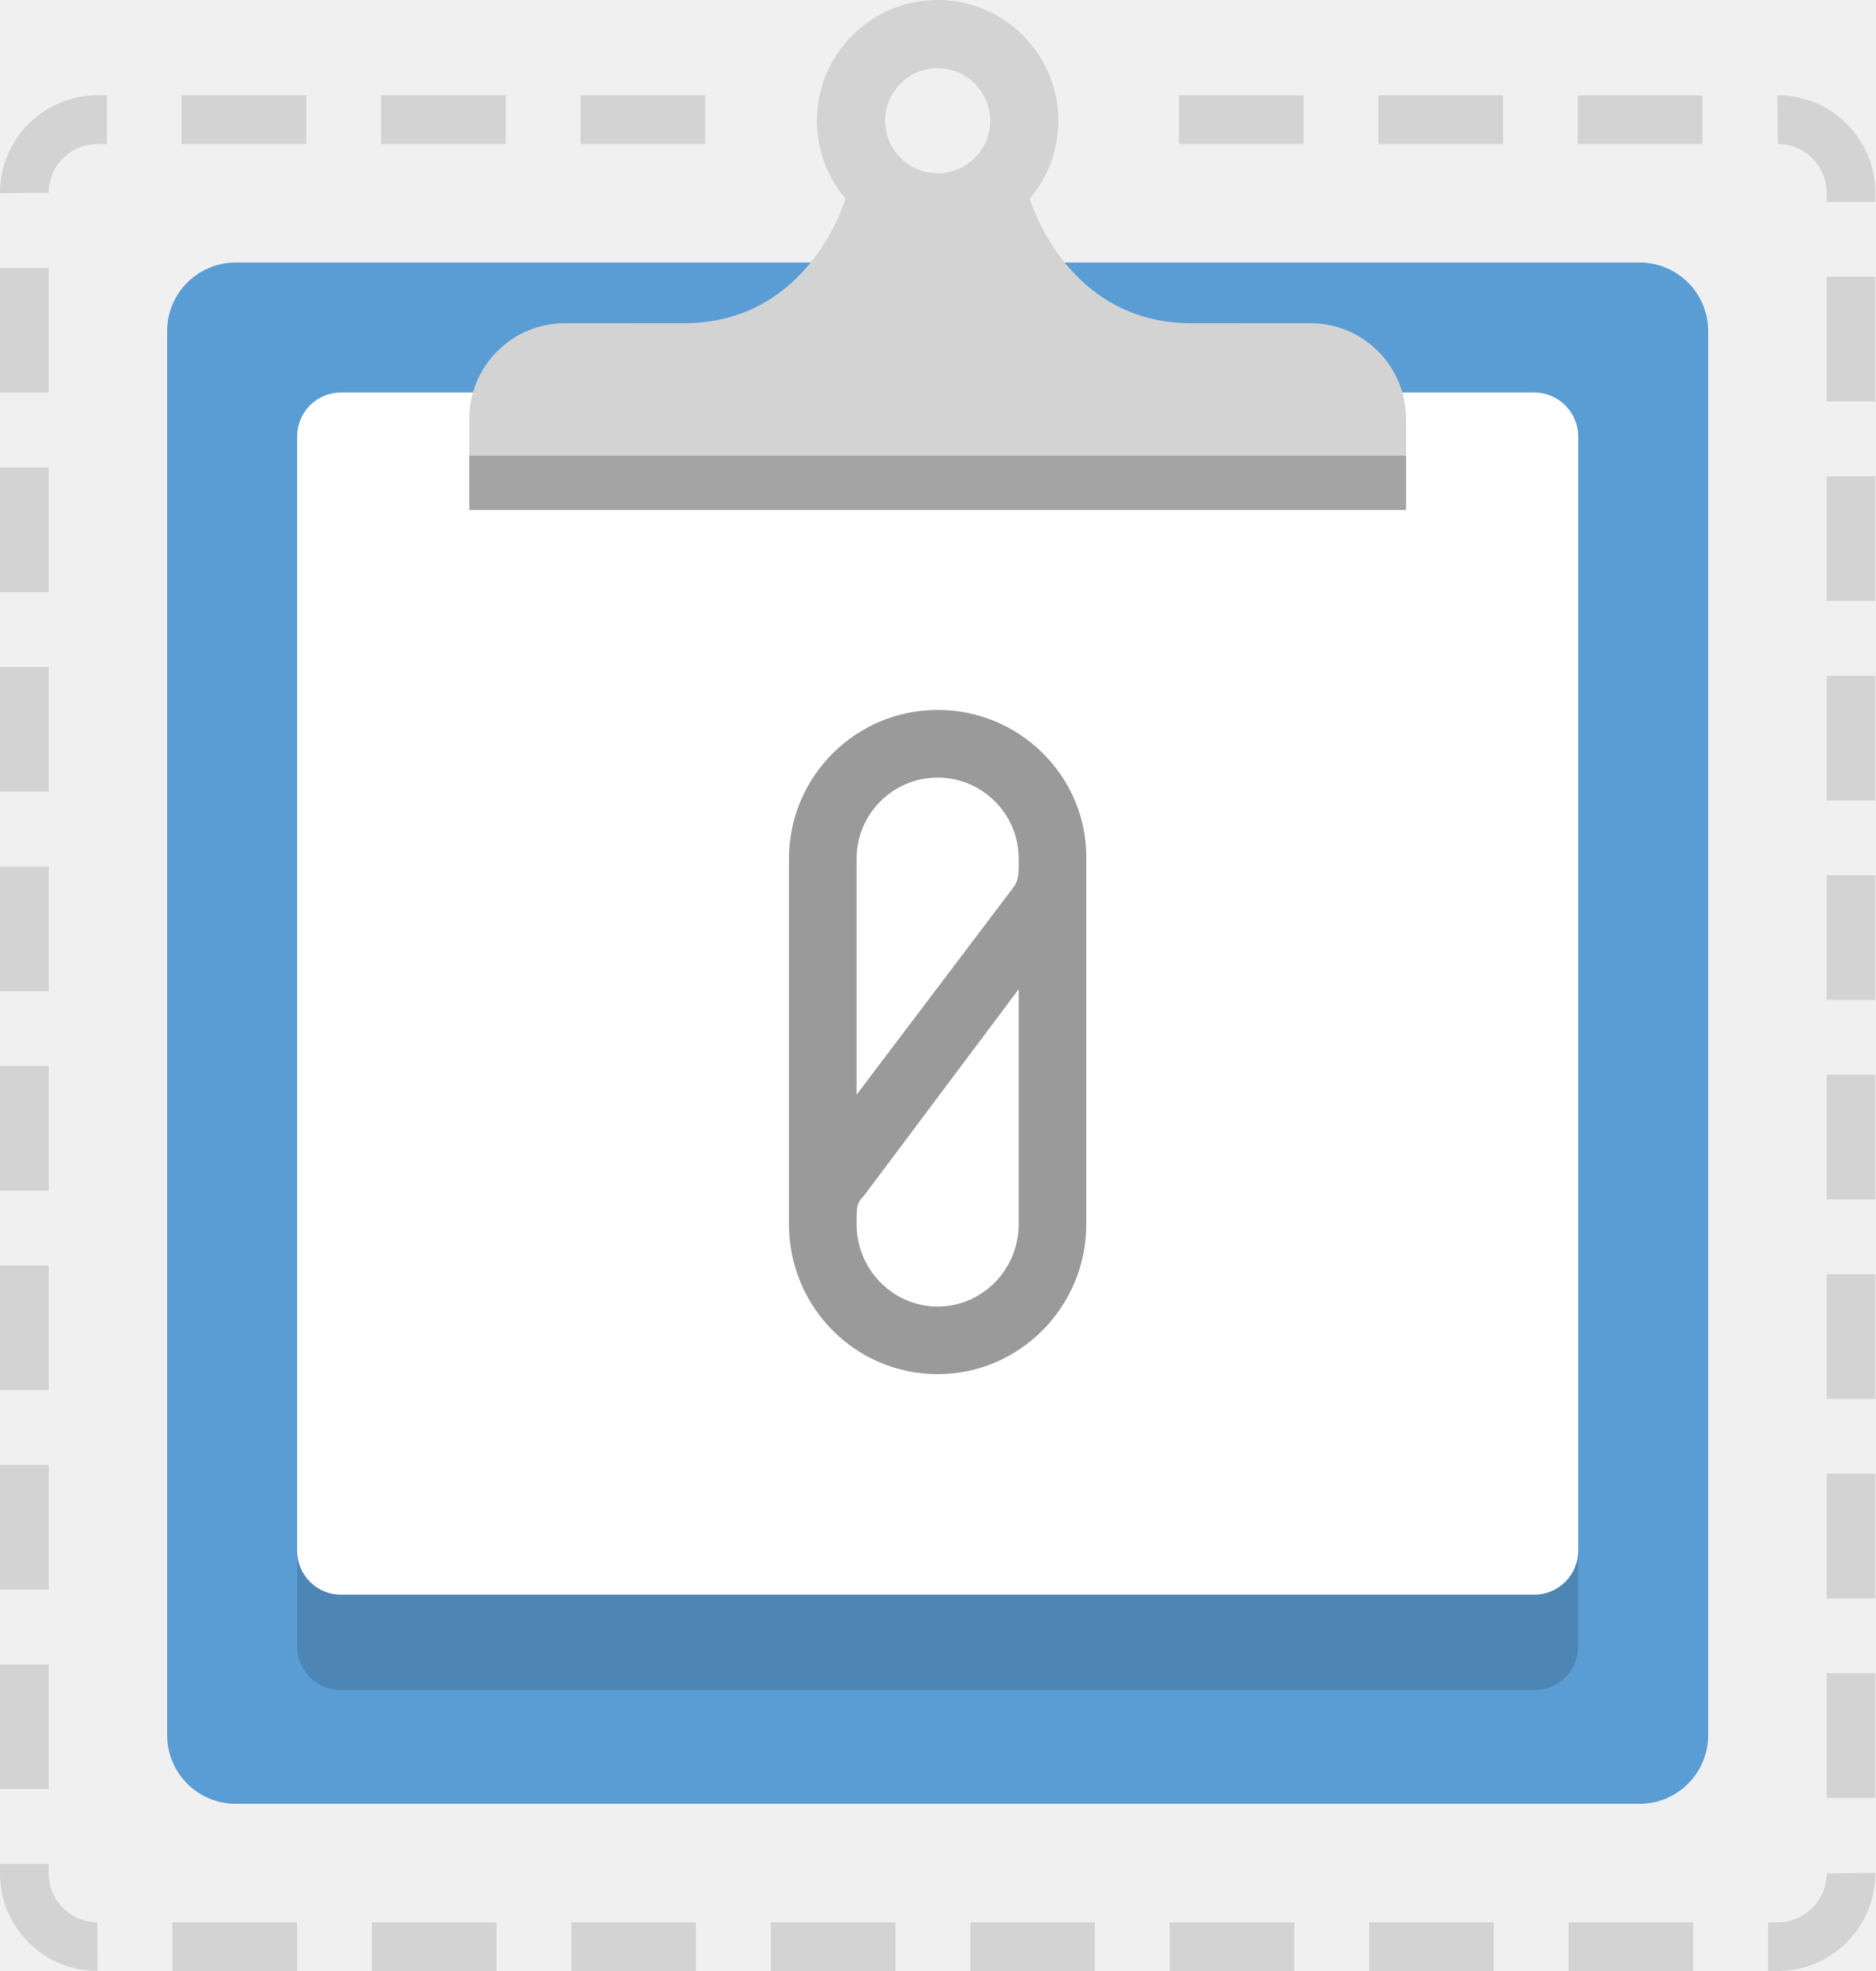
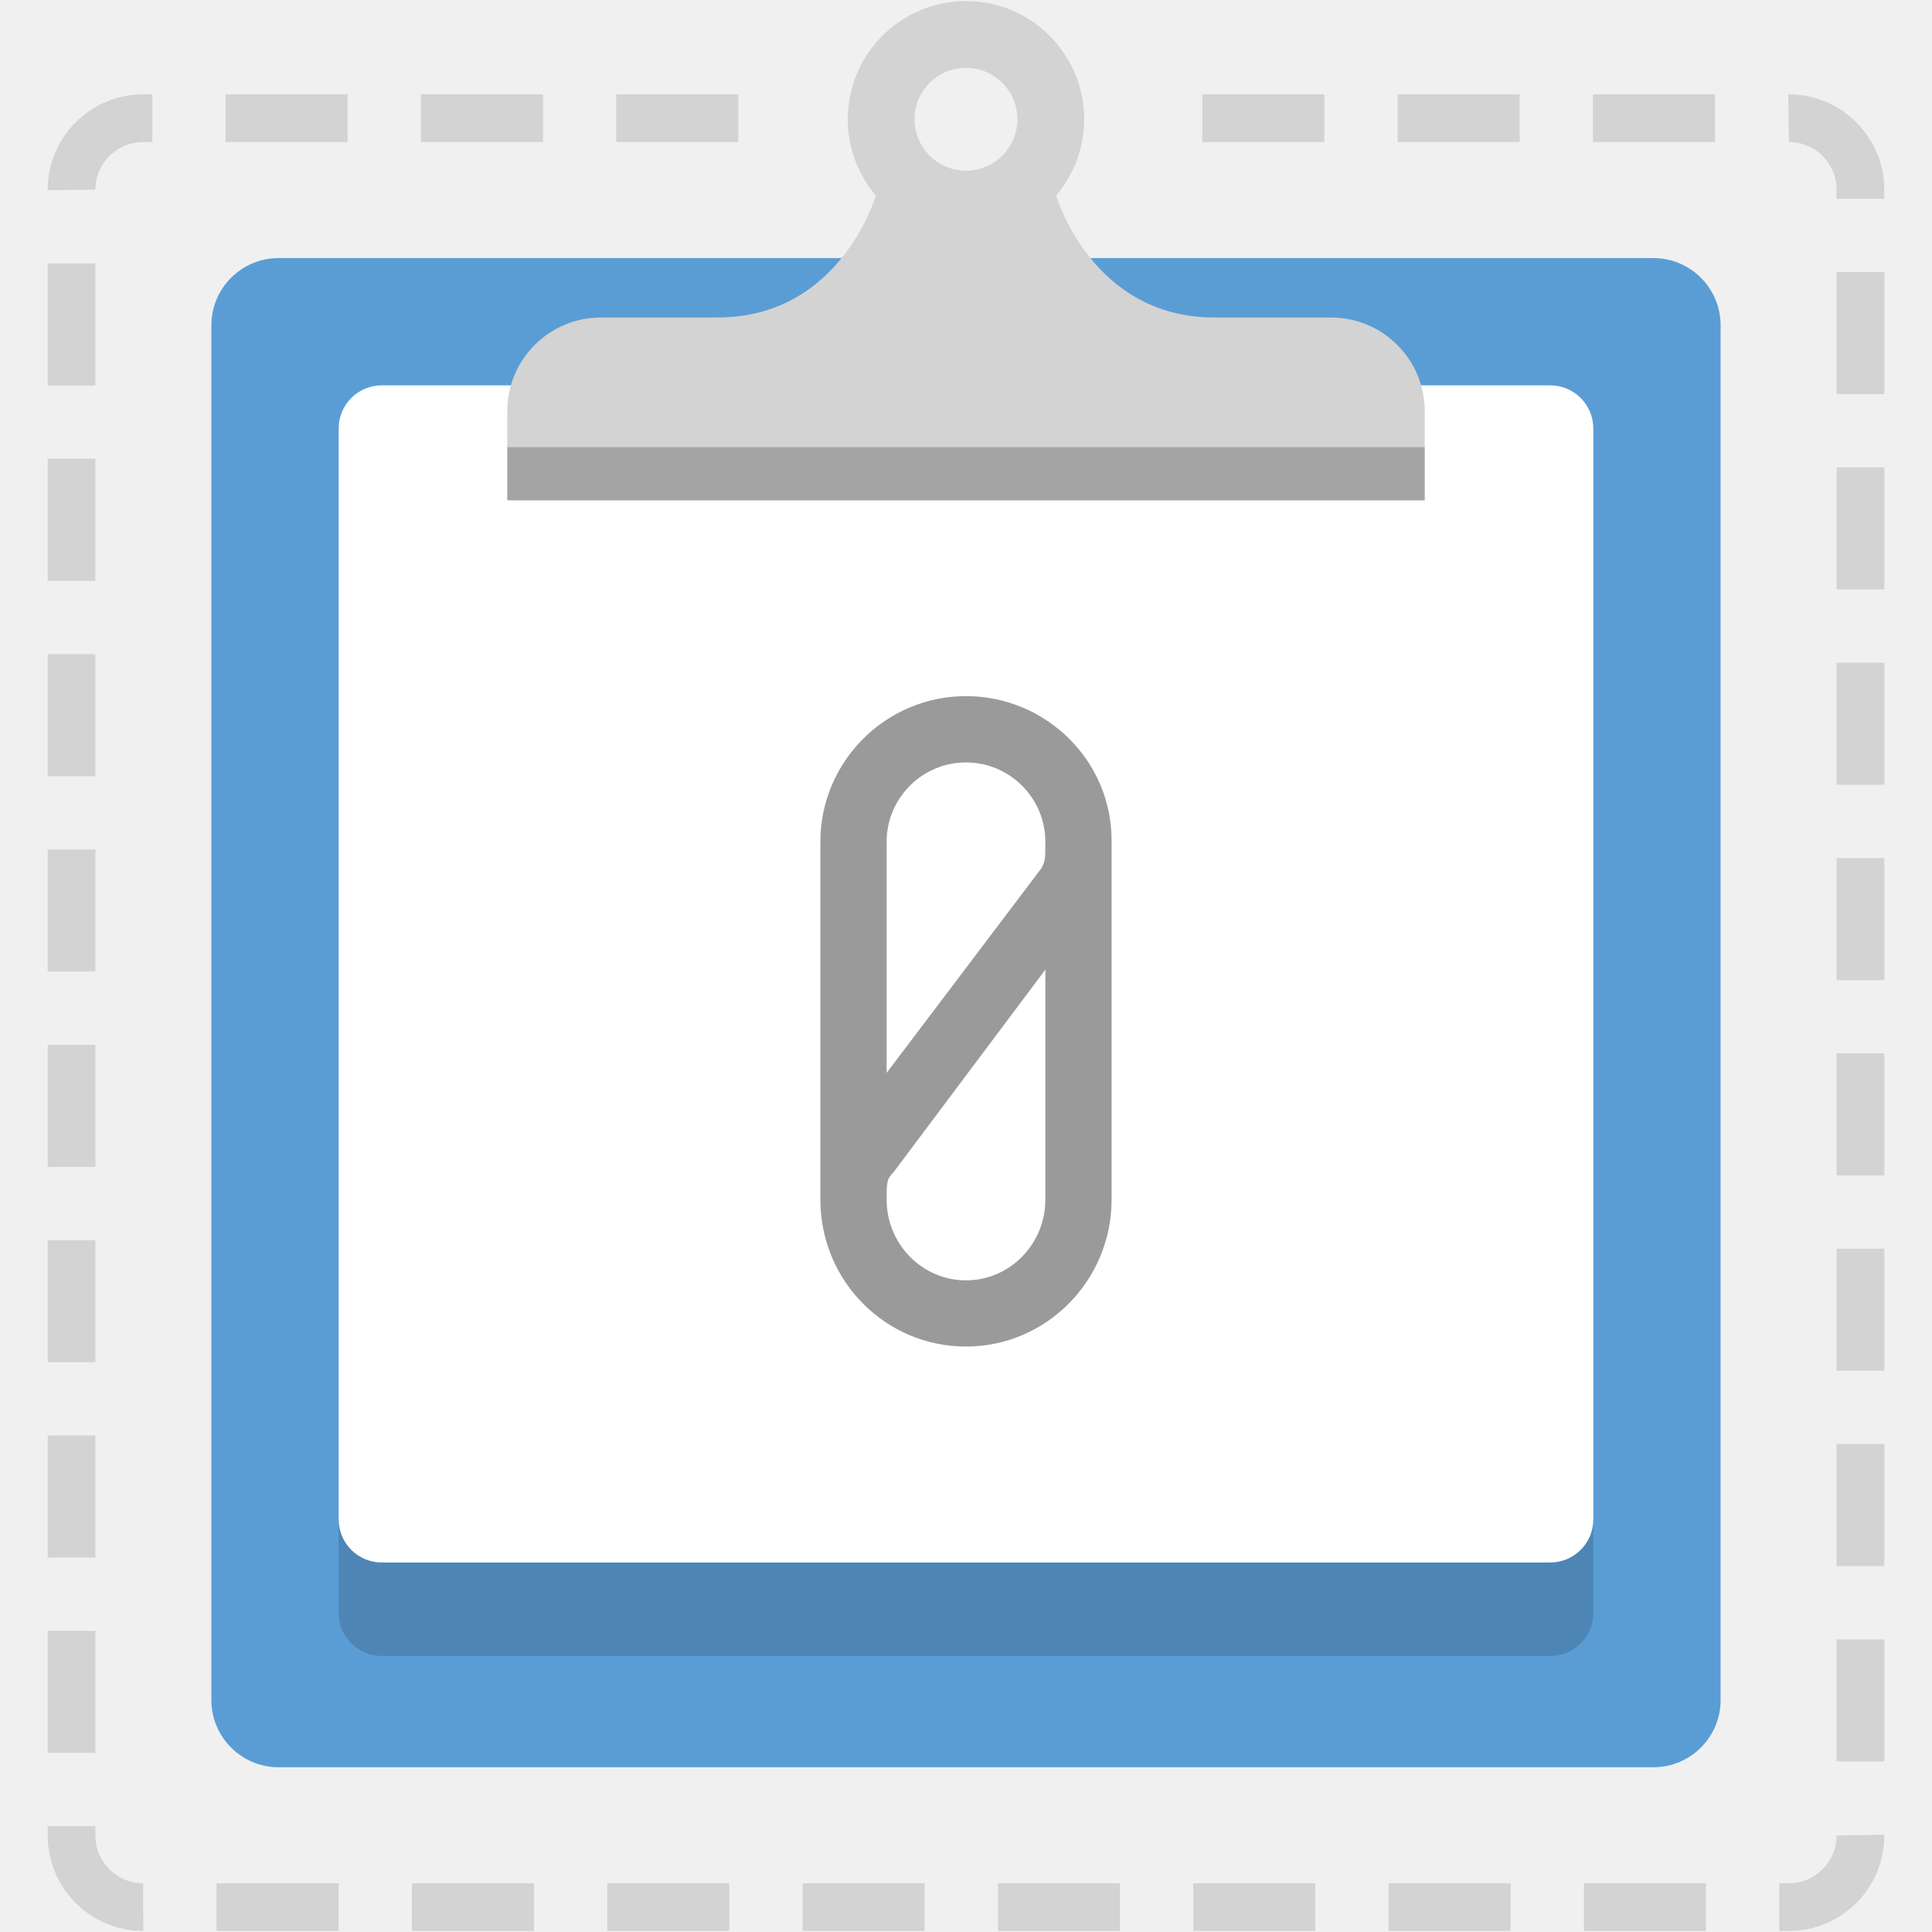
- <svg xmlns="http://www.w3.org/2000/svg" version="1.1" id="Layer_1" x="0px" y="0px" width="77px" height="80.912px" viewBox="0 0 77 80.912" enable-background="new 0 0 77 80.912" xml:space="preserve">
+ <svg xmlns="http://www.w3.org/2000/svg" version="1.1" id="Layer_1" x="0px" y="0px" width="81px" height="81px" viewBox="0 0 81 81" enable-background="new 0 0 81 81" xml:space="preserve">
  <g>
-     <path fill="#5A9DD5" d="M70.137,71.23c0,1.558-1.262,2.819-2.818,2.819H9.682c-1.557,0-2.82-1.262-2.82-2.819V13.595   c0-1.558,1.264-2.819,2.82-2.819h57.637c1.557,0,2.818,1.262,2.818,2.819V71.23z" />
+     <path fill="#5A9DD5" d="M72.137,71.274c0,1.558-1.262,2.819-2.818,2.819H11.682c-1.557,0-2.82-1.262-2.82-2.819V13.639   c0-1.558,1.264-2.819,2.82-2.819h57.637c1.557,0,2.818,1.262,2.818,2.819V71.274z" />
    <g>
-       <path opacity="0.15" d="M64.801,67.577c0,0.998-0.81,1.807-1.807,1.807H14.005c-0.999,0-1.806-0.809-1.806-1.807V17.918    c0-0.997,0.807-1.807,1.806-1.807h48.989c0.997,0,1.807,0.81,1.807,1.807V67.577z" />
-       <path fill="#FFFFFF" d="M64.801,63.657c0,0.998-0.81,1.807-1.807,1.807H14.005c-0.999,0-1.806-0.809-1.806-1.807V17.918    c0-0.997,0.807-1.807,1.806-1.807h48.989c0.997,0,1.807,0.81,1.807,1.807V63.657z" />
+       <path opacity="0.15" d="M66.801,67.621c0,0.998-0.81,1.807-1.807,1.807H16.005c-0.999,0-1.806-0.809-1.806-1.807V17.962    c0-0.997,0.807-1.807,1.806-1.807h48.989c0.997,0,1.807,0.81,1.807,1.807V67.621z" />
+       <path fill="#FFFFFF" d="M66.801,63.701c0,0.998-0.81,1.807-1.807,1.807H16.005c-0.999,0-1.806-0.809-1.806-1.807V17.962    c0-0.997,0.807-1.807,1.806-1.807h48.989c0.997,0,1.807,0.81,1.807,1.807V63.701z" />
    </g>
-     <path fill="#D3D3D3" d="M53.805,13.269l-4.896-0.001c-5.156,0-6.629-5.116-6.629-5.116h-7.559c0,0-1.473,5.116-6.629,5.116   l-4.896,0.001c-2.17,0-3.929,1.759-3.929,3.929v1.531h16.614h5.238h16.613v-1.531C57.732,15.027,55.975,13.269,53.805,13.269z" />
-     <rect x="19.267" y="18.705" fill="#A5A4A4" width="38.466" height="2.229" />
-     <path fill="#9B9A9A" d="M44.604,35.191c0-3.335-2.739-6.049-6.104-6.049c-3.366,0-6.105,2.74-6.105,6.105v15.003   c0,3.422,2.739,6.161,6.105,6.161c3.365,0,6.104-2.764,6.104-6.161V35.191z M41.827,50.251c0,1.866-1.493,3.384-3.327,3.384   c-1.835,0-3.328-1.518-3.328-3.384c0-0.712,0-0.86,0.296-1.157l6.359-8.486V50.251z M41.668,36.35l-6.496,8.588v-9.689   c0-1.834,1.493-3.328,3.328-3.328c1.834,0,3.327,1.494,3.327,3.328C41.827,35.957,41.827,36.031,41.668,36.35z" />
+     <path fill="#D3D3D3" d="M55.805,13.312l-4.896-0.001c-5.156,0-6.629-5.116-6.629-5.116h-7.559c0,0-1.473,5.116-6.629,5.116   l-4.896,0.001c-2.17,0-3.929,1.759-3.929,3.929v1.531h16.614h5.238h16.613v-1.531C59.732,15.071,57.975,13.312,55.805,13.312z" />
+     <rect x="21.267" y="18.749" fill="#A5A4A4" width="38.466" height="2.229" />
+     <path fill="#9B9A9A" d="M46.604,35.235c0-3.335-2.739-6.049-6.104-6.049c-3.366,0-6.105,2.74-6.105,6.105v15.003   c0,3.422,2.739,6.161,6.105,6.161c3.365,0,6.104-2.764,6.104-6.161V35.235z M43.827,50.295c0,1.866-1.493,3.384-3.327,3.384   c-1.835,0-3.328-1.518-3.328-3.384c0-0.712,0-0.86,0.296-1.157l6.359-8.486V50.295z M43.668,36.394l-6.496,8.588v-9.689   c0-1.834,1.493-3.328,3.328-3.328c1.834,0,3.327,1.494,3.327,3.328C43.827,36.001,43.827,36.075,43.668,36.394z" />
    <g>
-       <path fill="#D3D3D3" d="M73,80.912h-0.404v-2H73c1.103,0,2-0.896,2-2l2-0.035v0.035C77,79.118,75.206,80.912,73,80.912z     M69.523,80.912h-5.117v-2h5.117V80.912z M61.334,80.912h-5.117v-2h5.117V80.912z M53.145,80.912h-5.117v-2h5.117V80.912z     M44.955,80.912h-5.117v-2h5.117V80.912z M36.766,80.912h-5.117v-2h5.117V80.912z M28.576,80.912h-5.118v-2h5.118V80.912z     M20.387,80.912h-5.118v-2h5.118V80.912z M12.197,80.912H7.079v-2h5.118V80.912z M4.008,80.912H4c-2.206,0-4-1.794-4-4v-0.395h2    v0.395c0,1.104,0.896,2,2,2L4.008,80.912z M77,73.807h-2v-5.119h2V73.807z M2,73.445H0v-5.117h2V73.445z M77,65.617h-2v-5.119h2    V65.617z M2,65.256H0v-5.117h2V65.256z M77,57.428h-2v-5.119h2V57.428z M2,57.066H0v-5.117h2V57.066z M77,49.238h-2v-5.119h2    V49.238z M2,48.877H0V43.76h2V48.877z M77,41.049h-2V35.93h2V41.049z M2,40.688H0V35.57h2V40.688z M77,32.859h-2V27.74h2V32.859z     M2,32.498H0v-5.117h2V32.498z M77,24.67h-2v-5.119h2V24.67z M2,24.309H0V19.19h2V24.309z M77,16.48h-2v-5.119h2V16.48z M2,16.119    H0v-5.118h2V16.119z M77,8.291h-2V7.912c0-1.103-0.897-2-2-2l-0.026-2H73c2.206,0,4,1.795,4,4V8.291z M0,7.93V7.912    c0-2.205,1.794-4,4-4h0.387v2H4c-1.104,0-2,0.897-2,2L0,7.93z M69.902,5.912h-5.119v-2h5.119V5.912z M61.713,5.912h-5.119v-2    h5.119V5.912z M53.523,5.912h-5.119v-2h5.119V5.912z M28.955,5.912h-5.119v-2h5.119V5.912z M20.766,5.912h-5.119v-2h5.119V5.912z     M12.576,5.912H7.457v-2h5.119V5.912z" />
+       <path fill="#D3D3D3" d="M75,80.956h-0.404v-2H75c1.103,0,2-0.896,2-2l2-0.035v0.035C79,79.162,77.206,80.956,75,80.956z     M71.523,80.956h-5.117v-2h5.117V80.956z M63.334,80.956h-5.117v-2h5.117V80.956z M55.145,80.956h-5.117v-2h5.117V80.956z     M46.955,80.956h-5.117v-2h5.117V80.956z M38.766,80.956h-5.117v-2h5.117V80.956z M30.576,80.956h-5.118v-2h5.118V80.956z     M22.387,80.956h-5.118v-2h5.118V80.956z M14.197,80.956H9.079v-2h5.118V80.956z M6.008,80.956H6c-2.206,0-4-1.794-4-4v-0.395h2    v0.395c0,1.104,0.896,2,2,2L6.008,80.956z M79,73.851h-2v-5.119h2V73.851z M4,73.489H2v-5.117h2V73.489z M79,65.661h-2v-5.119h2    V65.661z M4,65.3H2v-5.117h2V65.3z M79,57.472h-2v-5.119h2V57.472z M4,57.11H2v-5.117h2V57.11z M79,49.282h-2v-5.119h2V49.282z     M4,48.921H2v-5.117h2V48.921z M79,41.093h-2v-5.119h2V41.093z M4,40.731H2v-5.117h2V40.731z M79,32.903h-2v-5.119h2V32.903z     M4,32.542H2v-5.117h2V32.542z M79,24.714h-2v-5.119h2V24.714z M4,24.353H2v-5.118h2V24.353z M79,16.524h-2v-5.119h2V16.524z     M4,16.163H2v-5.118h2V16.163z M79,8.335h-2V7.956c0-1.103-0.897-2-2-2l-0.026-2H75c2.206,0,4,1.795,4,4V8.335z M2,7.974V7.956    c0-2.205,1.794-4,4-4h0.387v2H6c-1.104,0-2,0.897-2,2L2,7.974z M71.902,5.956h-5.119v-2h5.119V5.956z M63.713,5.956h-5.119v-2    h5.119V5.956z M55.523,5.956h-5.119v-2h5.119V5.956z M30.955,5.956h-5.119v-2h5.119V5.956z M22.766,5.956h-5.119v-2h5.119V5.956z     M14.576,5.956H9.457v-2h5.119V5.956z" />
    </g>
-     <path fill="#D3D3D3" d="M38.5,2.8c1.19,0,2.155,0.965,2.155,2.155c0,1.191-0.965,2.156-2.155,2.156   c-1.191,0-2.156-0.965-2.156-2.156C36.344,3.765,37.309,2.8,38.5,2.8 M38.5,0c-2.733,0-4.956,2.223-4.956,4.955   c0,2.733,2.223,4.956,4.956,4.956c2.732,0,4.955-2.223,4.955-4.956C43.455,2.223,41.232,0,38.5,0L38.5,0z" />
+     <path fill="#D3D3D3" d="M40.5,2.844c1.19,0,2.155,0.965,2.155,2.155c0,1.191-0.965,2.156-2.155,2.156   c-1.191,0-2.156-0.965-2.156-2.156C38.344,3.809,39.309,2.844,40.5,2.844 M40.5,0.044c-2.733,0-4.956,2.223-4.956,4.955   c0,2.733,2.223,4.956,4.956,4.956c2.732,0,4.955-2.223,4.955-4.956C45.455,2.267,43.232,0.044,40.5,0.044L40.5,0.044z" />
  </g>
</svg>
